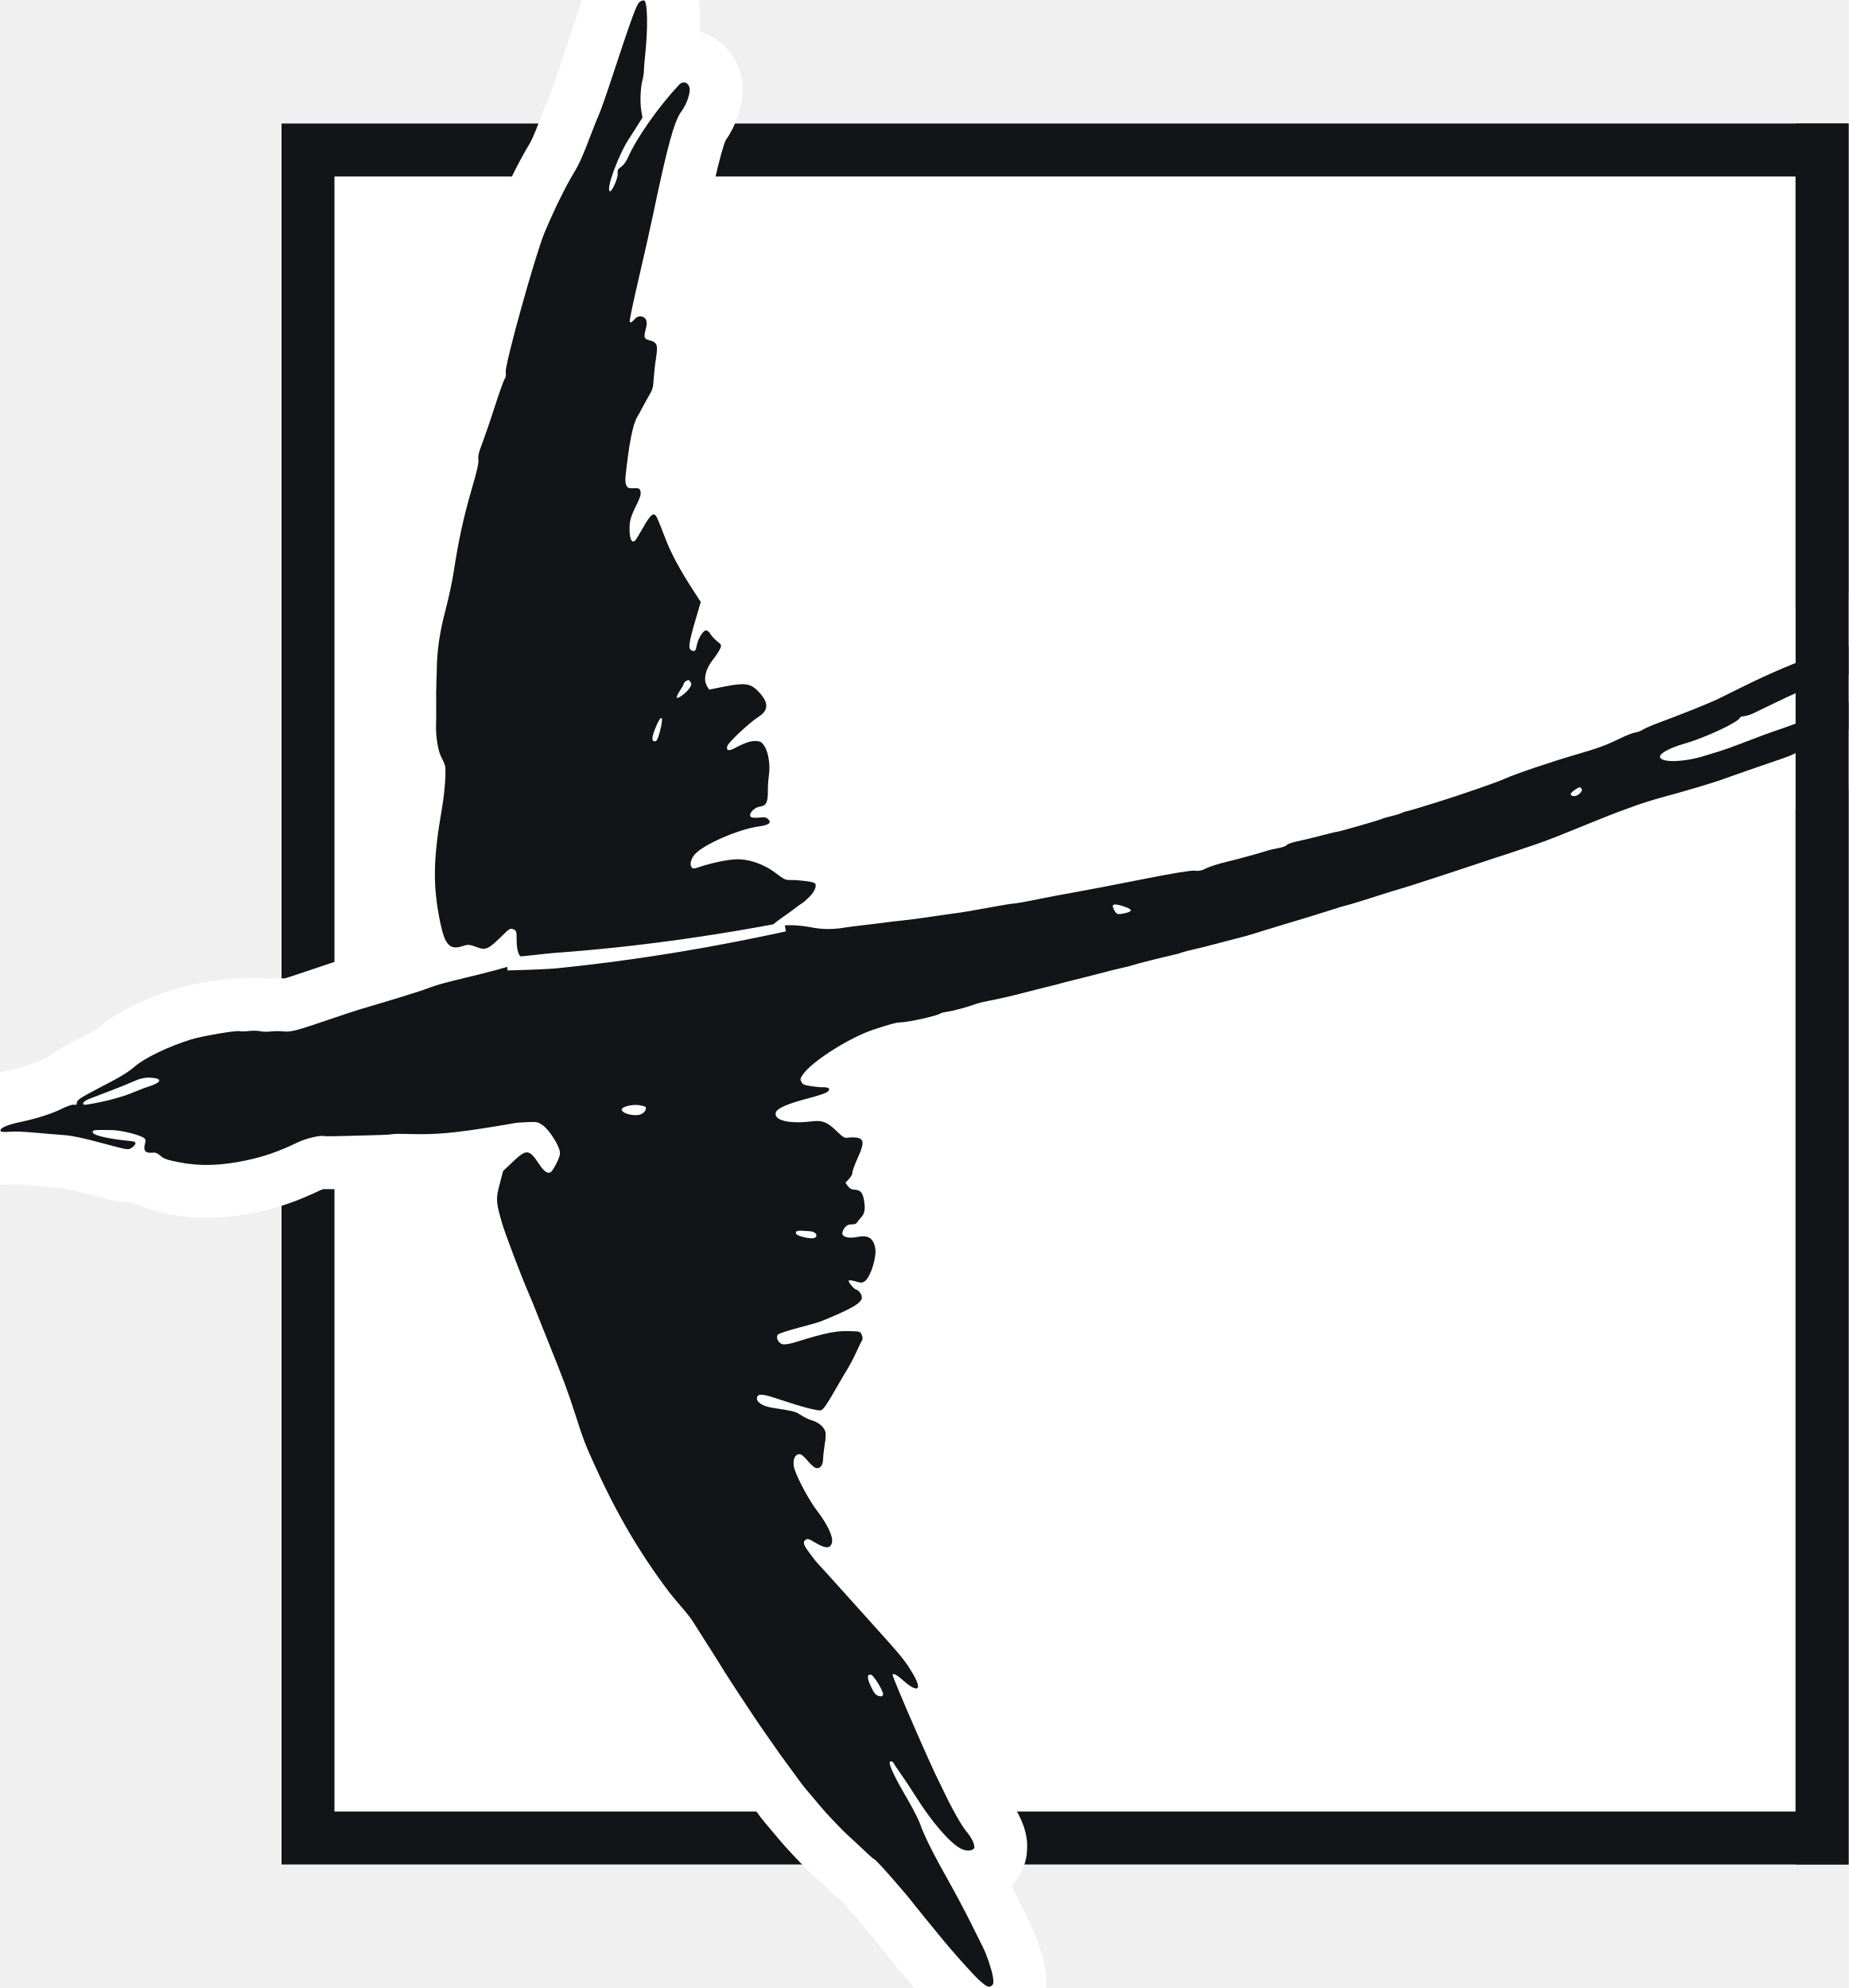
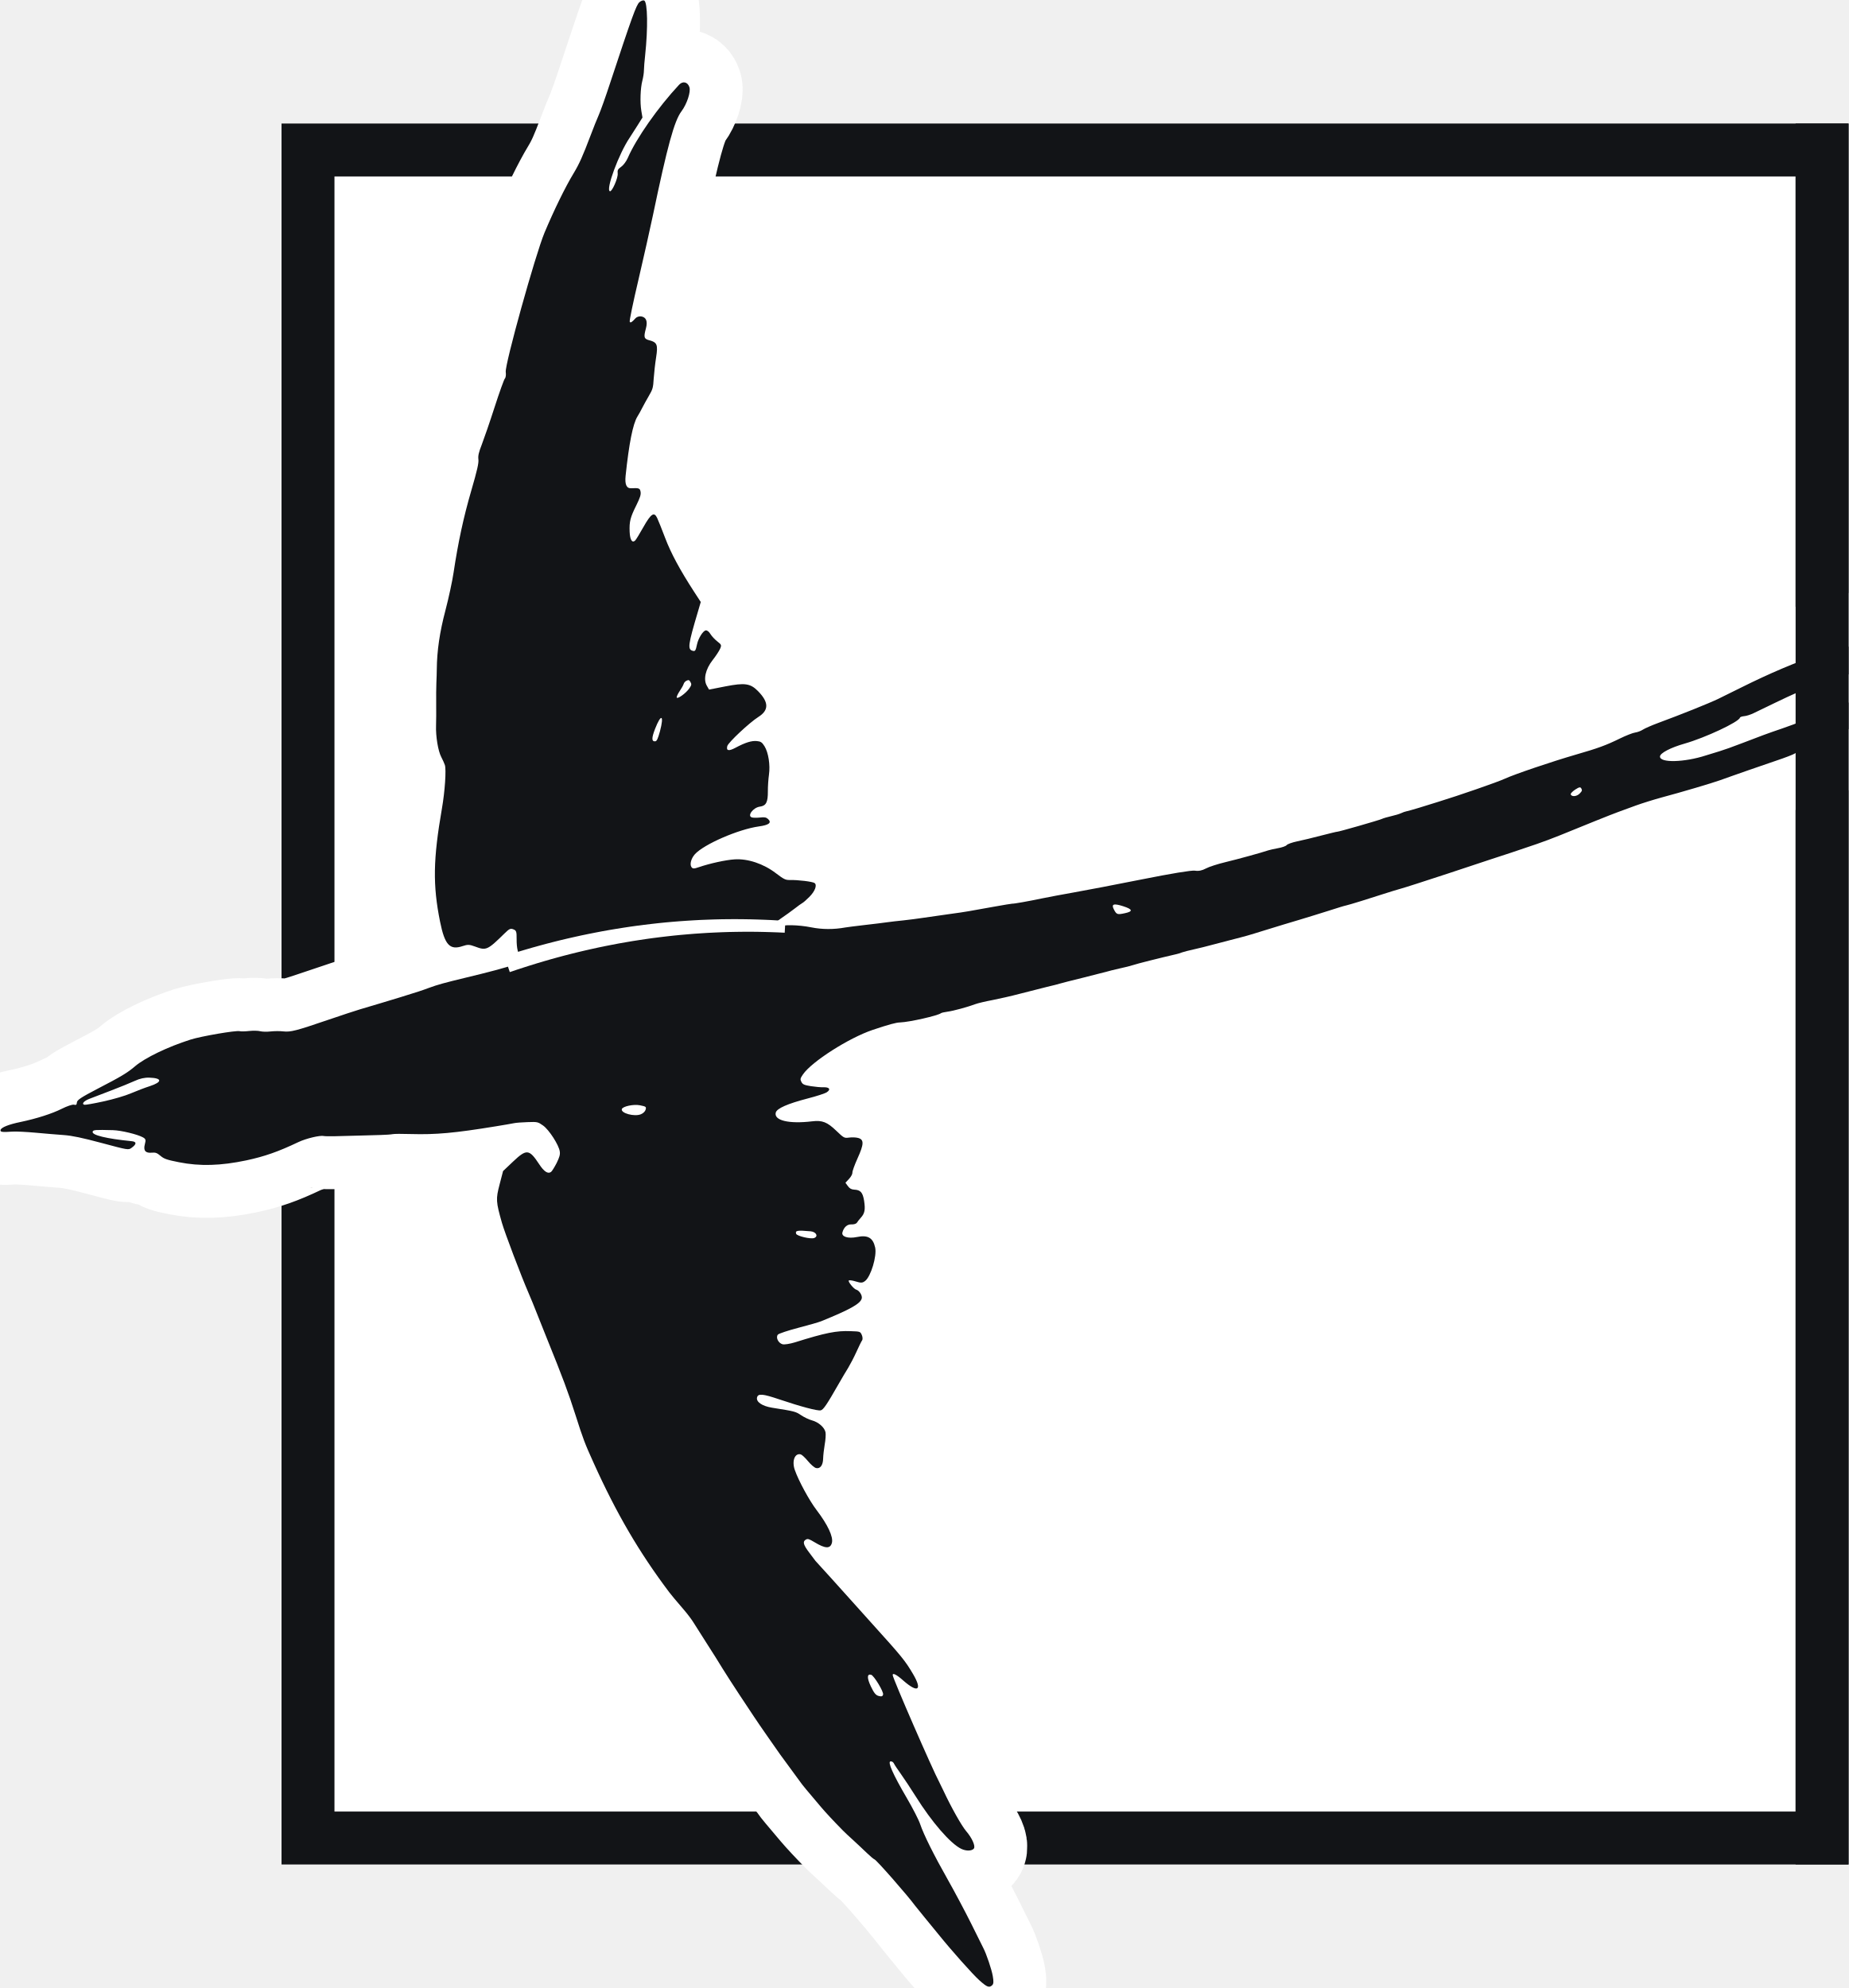
<svg xmlns="http://www.w3.org/2000/svg" viewBox="0 0 677.65 728.84" width="677.65" height="728.84" role="img" aria-label="The New Critic">
  <rect id="ground" x="0" y="0" width="677.65" height="728.84" fill="none" />
  <path id="field" fill="#FFFFFF" d="M112.91 54.99H667.95V673.85H112.91Z" />
  <path id="box" fill="none" stroke="#121417" stroke-width="19.4" d="M112.91 54.99H667.95V673.85H112.91Z" />
  <clipPath id="tuck">
    <rect x="0" y="0" width="677.65" height="728.84" />
  </clipPath>
  <path id="halo" clip-path="url(#tuck)" fill="none" stroke="#FFFFFF" stroke-width="38.8" stroke-linejoin="round" stroke-linecap="round" d="M359.00 726.00C356.58 723.83 348.80 715.09 344.07 709.22C343.00 707.89 340.69 705.09 338.96 702.98C337.22 700.85 335.62 698.90 335.43 698.62C332.87 695.09 321.30 681.88 320.58 681.69C320.30 681.61 319.03 680.55 317.78 679.34C316.56 678.15 314.35 676.10 312.92 674.77C311.45 673.47 309.75 671.85 309.09 671.19C305.80 667.86 302.60 664.43 300.90 662.41C296.07 656.73 293.99 654.22 293.50 653.47C293.19 653.02 291.54 650.75 289.81 648.43C288.10 646.10 286.34 643.73 285.94 643.15C285.56 642.57 283.60 639.77 281.58 636.92C279.58 634.08 277.24 630.64 276.35 629.29C275.47 627.95 273.05 624.28 270.98 621.19C268.91 618.05 266.20 613.85 264.93 611.80C263.70 609.75 261.08 605.58 259.13 602.57C257.18 599.51 255.00 596.09 254.29 594.94C253.60 593.80 251.93 591.58 250.59 590.04C247.77 586.78 246.16 584.83 245.34 583.76C234.33 569.15 225.97 554.86 217.59 536.26C214.44 529.35 213.70 527.37 211.00 518.87C208.34 510.52 206.32 505.12 200.40 490.49C198.67 486.20 196.87 481.63 196.36 480.36C195.87 479.07 194.70 476.23 193.76 474.04C191.09 467.90 185.04 451.95 184.00 448.31C181.80 440.55 181.74 439.62 183.14 434.25L184.42 429.33L188.04 425.90C193.05 421.16 193.98 421.24 197.67 426.84C199.45 429.56 200.90 430.50 202.02 429.64C202.36 429.38 203.26 427.93 204.04 426.42C205.09 424.26 205.38 423.32 205.21 422.17C204.90 419.81 201.30 414.22 199.10 412.65C197.18 411.30 197.02 411.26 193.41 411.39C191.35 411.45 189.08 411.63 188.37 411.79C187.63 411.94 184.65 412.47 181.76 412.93C166.58 415.41 159.80 416.02 150.59 415.76C147.43 415.66 144.42 415.67 143.87 415.81C143.33 415.93 141.36 416.06 139.51 416.11C137.66 416.16 134.78 416.25 133.12 416.29C124.19 416.58 119.37 416.66 118.74 416.49C117.35 416.15 112.23 417.36 109.35 418.73C102.04 422.21 97.07 423.96 90.33 425.41C80.90 427.40 73.28 427.62 65.62 426.10C61.07 425.20 60.12 424.85 58.81 423.73C57.54 422.66 57.00 422.48 55.69 422.59C53.33 422.84 52.48 421.81 53.10 419.51C53.53 417.87 53.43 417.56 52.39 416.97C50.37 415.86 44.33 414.40 41.40 414.34C34.86 414.17 34.15 414.22 33.96 414.91C33.63 416.15 38.91 417.45 48.25 418.38C50.13 418.56 50.13 419.45 48.26 420.80C47.07 421.67 47.00 421.65 37.30 419.05C30.11 417.13 26.43 416.35 23.32 416.13C21.02 415.97 16.38 415.58 13.01 415.27C9.63 414.96 5.83 414.78 4.57 414.87C0.72 415.14 0.00 415.02 0.21 414.25C0.45 413.33 3.25 412.21 7.53 411.34C13.43 410.10 19.01 408.32 22.65 406.50C24.56 405.54 26.57 404.86 27.12 405.00C27.90 405.22 28.13 405.03 28.19 404.18C28.26 403.28 29.66 402.35 35.75 399.17C44.35 394.72 46.72 393.31 49.54 390.89C53.21 387.79 61.45 383.81 69.83 381.14C73.76 379.89 86.55 377.70 87.86 378.05C88.34 378.18 89.90 378.15 91.35 377.98C92.80 377.83 94.61 377.86 95.36 378.06C96.11 378.27 97.85 378.31 99.21 378.15C100.58 378.00 102.68 377.98 103.88 378.13C106.54 378.42 108.49 377.93 120.22 373.92C125.23 372.21 130.50 370.47 131.98 370.04C135.65 368.97 143.96 366.47 146.97 365.54C153.39 363.55 154.57 363.17 157.34 362.14C160.33 361.03 163.10 360.27 170.45 358.50C179.02 356.45 185.23 354.80 189.02 353.51C191.13 352.79 192.02 351.52 190.93 350.72C189.94 350.00 189.36 347.60 189.39 344.29C189.41 341.54 189.28 341.13 188.19 340.71C187.15 340.29 186.69 340.51 185.04 342.13C178.68 348.37 178.26 348.57 174.14 347.02C172.10 346.26 171.45 346.23 169.56 346.87C164.88 348.43 163.04 346.43 161.32 337.89C158.61 324.45 158.78 315.00 162.01 296.39C163.10 290.12 163.64 282.10 163.08 280.46C162.84 279.78 162.26 278.46 161.75 277.51C160.60 275.34 159.70 269.92 159.85 265.95C159.90 264.30 159.94 260.76 159.90 258.14C159.87 255.49 159.90 252.00 159.97 250.35C160.05 248.72 160.11 246.48 160.12 245.38C160.18 238.62 161.19 231.73 163.27 223.85C164.46 219.33 165.82 213.03 166.29 209.83C167.95 198.80 169.92 189.64 172.76 179.89C174.94 172.39 175.55 169.72 175.37 168.40C175.21 167.10 175.50 165.82 176.63 162.95C177.42 160.90 179.55 154.75 181.31 149.28C183.08 143.81 184.77 139.09 185.08 138.78C185.41 138.44 185.54 137.41 185.40 136.38C185.04 133.63 196.25 93.38 199.61 85.31C203.11 76.99 207.17 68.67 210.28 63.53C212.35 60.10 213.59 57.34 216.51 49.63C217.50 46.98 218.85 43.62 219.51 42.13C220.16 40.66 222.01 35.49 223.59 30.66C231.69 6.14 233.25 1.83 234.38 0.83C234.96 0.30 235.77 0.00 236.17 0.21C237.41 0.81 237.57 10.30 236.50 20.29C236.26 22.31 236.08 24.75 236.06 25.72C236.06 26.67 235.79 28.42 235.48 29.57C234.76 32.34 234.58 37.50 235.10 40.62L235.52 43.10L233.54 46.25C232.46 47.98 231.25 49.87 230.85 50.45C226.88 56.29 221.92 69.67 223.60 70.12C224.37 70.32 226.59 65.27 226.44 63.64C226.31 62.37 226.48 62.02 227.74 61.13C228.54 60.56 229.58 59.18 230.11 57.96C233.30 50.62 241.26 39.30 248.97 31.05C250.32 29.62 252.11 30.04 252.73 31.96C253.30 33.65 251.82 38.14 249.81 40.82C247.18 44.33 244.66 53.52 239.37 78.86C238.35 83.71 235.96 94.38 234.05 102.55C232.11 110.74 230.68 117.67 230.85 117.96C231.14 118.47 231.61 118.18 233.03 116.62C233.43 116.18 234.32 115.90 235.01 115.99C236.88 116.28 237.49 117.75 236.79 120.39C235.90 123.68 236.06 124.23 238.08 124.77C240.89 125.52 241.24 126.37 240.53 130.98C240.17 133.22 239.79 136.73 239.64 138.77C239.45 142.12 239.28 142.73 237.89 145.09C237.06 146.50 235.98 148.49 235.48 149.45C234.99 150.44 234.18 151.91 233.66 152.73C232.01 155.43 230.59 162.55 229.34 174.44C229.02 177.62 229.66 179.08 231.38 179.00C234.28 178.86 234.61 179.00 234.83 180.33C235.00 181.36 234.65 182.43 233.30 185.19C231.05 189.68 230.67 191.20 230.82 194.96C230.95 197.95 231.74 199.20 232.85 198.16C233.14 197.88 234.49 195.69 235.81 193.32C238.65 188.28 239.80 187.52 240.92 189.93C241.32 190.74 242.62 194.03 243.84 197.23C245.96 202.82 249.28 208.98 254.45 216.95L256.89 220.70L255.89 224.12C252.20 236.50 252.01 238.08 253.93 238.60C254.85 238.84 255.02 238.59 255.53 236.19C256.00 233.99 257.74 231.22 258.73 231.12C259.26 231.05 259.90 231.57 260.47 232.50C260.97 233.31 262.12 234.51 263.00 235.19C264.48 236.33 264.56 236.54 263.97 237.88C263.61 238.68 262.39 240.56 261.22 242.04C258.61 245.37 257.78 249.11 259.12 251.41L259.93 252.82L265.93 251.64C273.02 250.26 275.07 250.54 277.84 253.34C281.88 257.44 281.93 260.37 277.99 262.86C274.75 264.91 266.98 272.19 266.62 273.51C266.16 275.28 267.13 275.47 269.64 274.13C273.24 272.21 275.55 271.50 277.47 271.69C278.90 271.82 279.37 272.16 280.27 273.60C281.69 275.90 282.40 280.45 281.89 284.03C281.66 285.63 281.48 288.38 281.49 290.13C281.52 294.11 280.84 295.42 278.59 295.72C276.06 296.05 273.76 299.19 275.68 299.70C276.19 299.83 277.53 299.84 278.64 299.72C280.24 299.52 280.89 299.65 281.56 300.27C282.99 301.62 281.92 302.48 278.15 302.99C270.67 304.05 258.11 309.50 254.76 313.15C253.37 314.70 252.77 316.88 253.48 317.89C253.93 318.53 254.40 318.54 256.10 317.95C260.15 316.56 266.00 315.27 269.28 315.06C274.17 314.74 279.95 316.69 284.46 320.16C287.37 322.37 287.97 322.66 289.59 322.63C292.51 322.56 297.87 323.21 298.61 323.74C299.63 324.48 298.76 326.79 296.66 328.86C295.65 329.89 294.51 330.87 294.16 331.05C293.80 331.23 292.55 332.14 291.36 333.07C290.17 333.99 287.86 335.66 286.25 336.75C284.64 337.88 283.26 339.04 283.17 339.33C282.96 340.12 284.65 340.44 285.56 339.79C286.77 338.93 292.60 339.02 297.43 339.99C301.39 340.78 305.67 340.80 309.88 340.03C310.46 339.91 313.62 339.53 316.89 339.14C320.18 338.78 323.91 338.30 325.20 338.12C326.49 337.94 329.18 337.62 331.18 337.43C333.17 337.22 336.56 336.78 338.71 336.45C340.88 336.11 345.00 335.54 347.87 335.14C350.75 334.76 354.04 334.27 355.20 334.05C356.37 333.85 360.37 333.13 364.10 332.46C367.82 331.79 370.98 331.27 371.10 331.30C371.46 331.40 377.07 330.41 381.84 329.40C384.32 328.89 389.68 327.88 393.73 327.17C397.79 326.46 408.96 324.32 418.54 322.41C429.47 320.23 436.74 319.03 438.02 319.20C439.41 319.42 440.65 319.16 442.08 318.40C443.20 317.78 446.44 316.75 449.23 316.08C453.66 315.02 462.51 312.59 464.99 311.74C465.44 311.57 467.01 311.25 468.49 310.96C469.96 310.70 471.41 310.20 471.67 309.84C471.94 309.47 473.66 308.85 475.51 308.46C477.35 308.09 481.36 307.12 484.43 306.31C487.50 305.52 490.09 304.89 490.21 304.93C490.55 305.02 505.30 300.79 506.50 300.26C507.13 299.97 508.72 299.51 510.05 299.21C511.37 298.92 512.99 298.43 513.62 298.13C514.25 297.83 515.13 297.51 515.55 297.45C515.98 297.38 518.00 296.81 520.03 296.20C522.07 295.56 525.26 294.58 527.16 293.99C534.88 291.62 549.01 286.72 551.68 285.48C555.24 283.84 568.92 279.20 577.66 276.67C585.88 274.30 588.75 273.24 593.82 270.76C596.05 269.67 598.58 268.67 599.44 268.56C600.31 268.44 601.56 267.96 602.26 267.50C602.94 267.05 605.44 265.95 607.84 265.06C616.30 261.94 626.49 257.85 629.88 256.22C631.76 255.29 635.54 253.43 638.26 252.08C659.49 241.50 676.39 235.93 686.75 236.12C691.09 236.20 691.84 236.37 695.83 237.93C705.26 241.62 705.17 241.57 705.11 242.57C704.99 243.95 703.83 244.07 701.02 242.98C698.81 242.13 697.94 242.08 694.45 242.53C692.24 242.83 688.97 243.63 687.23 244.30C685.45 245.00 681.96 246.09 679.42 246.75C669.36 249.39 662.21 252.11 651.08 257.49C647.64 259.16 643.92 260.95 642.80 261.49C641.69 262.02 640.16 262.51 639.37 262.56C638.60 262.63 637.90 262.86 637.84 263.12C637.41 264.70 625.19 270.44 617.53 272.63C612.43 274.08 608.61 276.08 608.54 277.31C608.34 279.75 617.41 279.55 625.44 276.93C626.71 276.51 628.93 275.83 630.36 275.42C631.81 274.99 635.52 273.68 638.61 272.47C645.03 269.98 648.28 268.78 653.39 267.05C655.39 266.39 659.35 264.90 662.21 263.75C665.07 262.60 668.69 261.23 670.25 260.67C673.74 259.44 680.53 256.33 683.35 254.68C686.28 252.95 688.48 251.12 690.25 248.94C692.73 245.86 694.49 245.71 694.97 248.50C695.56 252.06 693.09 255.67 687.63 259.25C685.94 260.34 682.34 263.19 679.64 265.59C675.57 269.15 673.90 270.25 670.31 271.76C663.50 274.59 663.27 274.67 660.96 275.17C659.77 275.43 658.39 275.92 657.92 276.27C657.41 276.62 654.28 277.83 650.94 278.94C647.60 280.06 643.11 281.61 640.97 282.37C638.83 283.13 636.08 284.09 634.87 284.51C633.66 284.92 631.69 285.62 630.49 286.07C627.75 287.06 616.30 290.46 609.23 292.34C606.32 293.13 602.00 294.48 599.65 295.33C597.29 296.20 594.39 297.25 593.18 297.70C590.97 298.49 580.90 302.54 572.01 306.18C569.38 307.25 565.51 308.70 563.42 309.41C554.45 312.47 552.91 312.97 547.07 314.86C546.01 315.20 538.57 317.65 530.54 320.34C522.49 322.99 514.79 325.47 513.41 325.83C512.02 326.22 509.28 327.06 507.30 327.70C502.73 329.21 494.27 331.82 493.53 331.94C493.20 332.00 492.21 332.28 491.31 332.56C490.40 332.86 488.30 333.52 486.65 334.03C484.99 334.52 482.76 335.23 481.71 335.57C480.65 335.89 478.24 336.64 476.35 337.21C472.09 338.47 469.63 339.22 463.63 341.07C457.00 343.13 457.40 343.01 450.88 344.69C447.60 345.52 444.20 346.43 443.29 346.67C442.40 346.93 439.99 347.52 437.93 347.99C435.86 348.44 433.80 348.98 433.34 349.16C432.87 349.37 432.00 349.64 431.42 349.77C425.13 351.22 416.61 353.37 415.49 353.78C414.69 354.05 412.37 354.66 410.34 355.08C408.30 355.54 406.27 356.05 405.83 356.20C405.36 356.34 401.48 357.34 397.17 358.41C392.88 359.45 389.01 360.46 388.53 360.61C388.10 360.77 385.90 361.32 383.69 361.84C381.48 362.38 377.11 363.49 374.00 364.30C370.85 365.14 366.27 366.17 363.81 366.65C361.34 367.11 358.55 367.77 357.62 368.11C354.77 369.18 349.51 370.62 347.36 370.90C346.22 371.05 345.14 371.30 344.94 371.46C343.85 372.35 333.35 374.73 330.00 374.84C328.42 374.88 325.84 375.60 319.89 377.59C311.17 380.53 297.57 389.22 294.36 393.89C293.36 395.37 293.27 395.67 293.78 396.65C294.25 397.56 294.78 397.81 297.27 398.21C298.86 398.46 300.95 398.65 301.88 398.61C304.06 398.54 304.64 399.41 303.12 400.42C302.53 400.86 299.35 401.88 296.09 402.72C288.69 404.65 284.81 406.36 284.39 407.88C283.62 410.78 289.17 412.12 297.70 411.10C301.43 410.65 303.24 411.36 306.54 414.53C309.38 417.25 309.49 417.29 311.28 417.06C312.30 416.91 313.80 416.98 314.57 417.19C316.80 417.78 316.74 419.45 314.34 424.73C313.26 427.12 312.43 429.44 312.48 429.92C312.52 430.40 311.98 431.42 311.25 432.20L309.93 433.62L310.81 434.83C311.44 435.72 312.10 436.08 313.09 436.14C315.46 436.24 316.27 437.15 316.77 440.22C317.27 443.50 317.01 444.85 315.57 446.44C314.99 447.08 314.33 447.91 314.11 448.30C313.86 448.66 313.00 448.94 312.15 448.89C310.61 448.79 309.34 449.91 308.82 451.83C308.40 453.40 310.88 454.18 314.12 453.52C318.13 452.68 320.04 453.78 320.83 457.39C321.50 460.51 319.25 467.98 317.16 469.61C316.16 470.38 315.64 470.41 313.61 469.78C312.32 469.38 311.18 469.25 311.12 469.51C310.96 470.09 313.03 472.57 313.84 472.79C315.02 473.10 316.20 474.97 315.90 476.05C315.39 477.98 311.71 480.05 301.04 484.39C300.26 484.72 296.52 485.80 292.73 486.78C288.96 487.76 285.56 488.90 285.19 489.27C284.28 490.26 285.28 492.40 286.87 492.83C287.53 493.01 289.59 492.69 291.44 492.12C302.60 488.62 306.62 487.81 311.84 488.03C315.35 488.15 315.35 488.15 315.94 489.45C316.25 490.18 316.30 491.06 316.02 491.42C315.76 491.78 314.82 493.72 313.93 495.68C313.03 497.66 311.68 500.23 310.96 501.43C310.21 502.62 308.65 505.25 307.49 507.29C303.06 515.04 301.83 516.85 300.86 517.06C299.73 517.33 293.56 515.69 285.63 513.02C279.62 510.99 277.92 510.83 277.53 512.30C277.10 513.94 279.37 515.50 283.01 516.09C291.41 517.42 291.66 517.49 293.68 518.85C294.80 519.60 296.56 520.44 297.61 520.72C300.05 521.37 302.30 523.35 302.63 525.13C302.77 525.91 302.64 527.92 302.33 529.58C302.04 531.29 301.78 533.57 301.75 534.72C301.71 537.21 300.64 538.61 299.11 538.20C298.52 538.04 297.21 536.92 296.18 535.66C295.16 534.43 293.98 533.32 293.55 533.21C291.37 532.63 290.22 535.62 291.36 538.90C292.73 542.85 296.69 550.13 299.34 553.61C303.44 558.98 305.55 563.46 304.96 565.66C304.37 567.86 302.55 567.80 298.62 565.42C296.57 564.19 296.14 564.04 295.40 564.46C294.17 565.17 294.48 566.35 296.65 569.21C297.68 570.59 298.72 571.95 298.92 572.23C299.14 572.49 300.14 573.61 301.17 574.71C302.19 575.82 306.22 580.24 310.08 584.57C313.95 588.90 318.26 593.68 319.64 595.21C330.71 607.47 331.75 608.74 334.69 613.70C338.22 619.68 336.52 620.85 331.14 616.13C328.69 613.94 327.19 613.19 327.25 614.12C327.31 615.41 341.93 648.95 344.36 653.44C344.61 653.89 345.29 655.29 345.87 656.54C348.77 662.74 352.54 669.41 354.19 671.34C356.33 673.81 357.66 676.82 357.02 677.70C356.33 678.64 354.18 678.69 352.40 677.83C348.44 675.93 341.62 668.08 335.61 658.47C333.87 655.71 331.45 652.06 330.25 650.37C329.04 648.71 327.89 646.96 327.68 646.49C327.47 646.04 326.93 645.69 326.46 645.76C325.29 645.87 327.35 650.51 332.41 659.17C334.59 662.90 336.82 667.22 337.33 668.79C338.64 672.66 342.35 680.11 347.55 689.29C349.96 693.55 353.77 700.72 356.02 705.23C358.25 709.75 360.25 713.77 360.46 714.16C361.61 716.35 363.51 722.00 363.93 724.40C364.30 726.51 364.25 727.34 363.71 727.83C362.63 728.84 361.84 728.55 359.00 726.00Z" />
  <path id="bird" clip-path="url(#tuck)" fill="#121417" fill-rule="evenodd" d="M359.00 726.00C356.58 723.83 348.80 715.09 344.07 709.22C343.00 707.89 340.69 705.09 338.96 702.98C337.22 700.85 335.62 698.90 335.43 698.62C332.87 695.09 321.30 681.88 320.58 681.69C320.30 681.61 319.03 680.55 317.78 679.34C316.56 678.15 314.35 676.10 312.92 674.77C311.45 673.47 309.75 671.85 309.09 671.19C305.80 667.86 302.60 664.43 300.90 662.41C296.07 656.73 293.99 654.22 293.50 653.47C293.19 653.02 291.54 650.75 289.81 648.43C288.10 646.10 286.34 643.73 285.94 643.15C285.56 642.57 283.60 639.77 281.58 636.92C279.58 634.08 277.24 630.64 276.35 629.29C275.47 627.95 273.05 624.28 270.98 621.19C268.91 618.05 266.20 613.85 264.93 611.80C263.70 609.75 261.08 605.58 259.13 602.57C257.18 599.51 255.00 596.09 254.29 594.94C253.60 593.80 251.93 591.58 250.59 590.04C247.77 586.78 246.16 584.83 245.34 583.76C234.33 569.15 225.97 554.86 217.59 536.26C214.44 529.35 213.70 527.37 211.00 518.87C208.34 510.52 206.32 505.12 200.40 490.49C198.67 486.20 196.87 481.63 196.36 480.36C195.87 479.07 194.70 476.23 193.76 474.04C191.09 467.90 185.04 451.95 184.00 448.31C181.80 440.55 181.74 439.62 183.14 434.25L184.42 429.33L188.04 425.90C193.05 421.16 193.98 421.24 197.67 426.84C199.45 429.56 200.90 430.50 202.02 429.64C202.36 429.38 203.26 427.93 204.04 426.42C205.09 424.26 205.38 423.32 205.21 422.17C204.90 419.81 201.30 414.22 199.10 412.65C197.18 411.30 197.02 411.26 193.41 411.39C191.35 411.45 189.08 411.63 188.37 411.79C187.63 411.94 184.65 412.47 181.76 412.93C166.58 415.41 159.80 416.02 150.59 415.76C147.43 415.66 144.42 415.67 143.87 415.81C143.33 415.93 141.36 416.06 139.51 416.11C137.66 416.16 134.78 416.25 133.12 416.29C124.19 416.58 119.37 416.66 118.74 416.49C117.35 416.15 112.23 417.36 109.35 418.73C102.04 422.21 97.07 423.96 90.33 425.41C80.90 427.40 73.28 427.62 65.62 426.10C61.07 425.20 60.12 424.85 58.81 423.73C57.54 422.66 57.00 422.48 55.69 422.59C53.33 422.84 52.48 421.81 53.10 419.51C53.53 417.87 53.43 417.56 52.39 416.97C50.37 415.86 44.33 414.40 41.40 414.34C34.86 414.17 34.15 414.22 33.96 414.91C33.63 416.15 38.91 417.45 48.25 418.38C50.13 418.56 50.13 419.45 48.26 420.80C47.07 421.67 47.00 421.65 37.30 419.05C30.11 417.13 26.43 416.35 23.32 416.13C21.02 415.97 16.38 415.58 13.01 415.27C9.63 414.96 5.83 414.78 4.57 414.87C0.72 415.14 0.00 415.02 0.21 414.25C0.45 413.33 3.25 412.21 7.53 411.34C13.43 410.10 19.01 408.32 22.65 406.50C24.56 405.54 26.57 404.86 27.12 405.00C27.90 405.22 28.13 405.03 28.19 404.18C28.26 403.28 29.66 402.35 35.75 399.17C44.35 394.72 46.72 393.31 49.54 390.89C53.21 387.79 61.45 383.81 69.83 381.14C73.76 379.89 86.55 377.70 87.86 378.05C88.34 378.18 89.90 378.15 91.35 377.98C92.80 377.83 94.61 377.86 95.36 378.06C96.11 378.27 97.85 378.31 99.21 378.15C100.58 378.00 102.68 377.98 103.88 378.13C106.54 378.42 108.49 377.93 120.22 373.92C125.23 372.21 130.50 370.47 131.98 370.04C135.65 368.97 143.96 366.47 146.97 365.54C153.39 363.55 154.57 363.17 157.34 362.14C160.33 361.03 163.10 360.27 170.45 358.50C179.02 356.45 185.23 354.80 189.02 353.51C191.13 352.79 192.02 351.52 190.93 350.72C189.94 350.00 189.36 347.60 189.39 344.29C189.41 341.54 189.28 341.13 188.19 340.71C187.15 340.29 186.69 340.51 185.04 342.13C178.68 348.37 178.26 348.57 174.14 347.02C172.10 346.26 171.45 346.23 169.56 346.87C164.88 348.43 163.04 346.43 161.32 337.89C158.61 324.45 158.78 315.00 162.01 296.39C163.10 290.12 163.64 282.10 163.08 280.46C162.84 279.78 162.26 278.46 161.75 277.51C160.60 275.34 159.70 269.92 159.85 265.95C159.90 264.30 159.94 260.76 159.90 258.14C159.87 255.49 159.90 252.00 159.97 250.35C160.05 248.72 160.11 246.48 160.12 245.38C160.18 238.62 161.19 231.73 163.27 223.85C164.46 219.33 165.82 213.03 166.29 209.83C167.95 198.80 169.92 189.64 172.76 179.89C174.94 172.39 175.55 169.72 175.37 168.40C175.21 167.10 175.50 165.82 176.63 162.95C177.42 160.90 179.55 154.75 181.31 149.28C183.08 143.81 184.77 139.09 185.08 138.78C185.41 138.44 185.54 137.41 185.40 136.38C185.04 133.63 196.25 93.38 199.61 85.31C203.11 76.99 207.17 68.67 210.28 63.53C212.35 60.10 213.59 57.34 216.51 49.63C217.50 46.98 218.85 43.62 219.51 42.13C220.16 40.66 222.01 35.49 223.59 30.66C231.69 6.14 233.25 1.83 234.38 0.83C234.96 0.30 235.77 0.00 236.17 0.21C237.41 0.81 237.57 10.30 236.50 20.29C236.26 22.31 236.08 24.75 236.06 25.72C236.06 26.67 235.79 28.42 235.48 29.57C234.76 32.34 234.58 37.50 235.10 40.62L235.52 43.10L233.54 46.25C232.46 47.98 231.25 49.87 230.85 50.45C226.88 56.29 221.92 69.67 223.60 70.12C224.37 70.32 226.59 65.27 226.44 63.64C226.31 62.37 226.48 62.02 227.74 61.13C228.54 60.56 229.58 59.18 230.11 57.96C233.30 50.62 241.26 39.30 248.97 31.05C250.32 29.62 252.11 30.04 252.73 31.96C253.30 33.65 251.82 38.14 249.81 40.82C247.18 44.33 244.66 53.52 239.37 78.86C238.35 83.71 235.96 94.38 234.05 102.55C232.11 110.74 230.68 117.67 230.85 117.96C231.14 118.47 231.61 118.18 233.03 116.62C233.43 116.18 234.32 115.90 235.01 115.99C236.88 116.28 237.49 117.75 236.79 120.39C235.90 123.68 236.06 124.23 238.08 124.77C240.89 125.52 241.24 126.37 240.53 130.98C240.17 133.22 239.79 136.73 239.64 138.77C239.45 142.12 239.28 142.73 237.89 145.09C237.06 146.50 235.98 148.49 235.48 149.45C234.99 150.44 234.18 151.91 233.66 152.73C232.01 155.43 230.59 162.55 229.34 174.44C229.02 177.62 229.66 179.08 231.38 179.00C234.28 178.86 234.61 179.00 234.83 180.33C235.00 181.36 234.65 182.43 233.30 185.19C231.05 189.68 230.67 191.20 230.82 194.96C230.95 197.95 231.74 199.20 232.85 198.16C233.14 197.88 234.49 195.69 235.81 193.32C238.65 188.28 239.80 187.52 240.92 189.93C241.32 190.74 242.62 194.03 243.84 197.23C245.96 202.82 249.28 208.98 254.45 216.95L256.89 220.70L255.89 224.12C252.20 236.50 252.01 238.08 253.93 238.60C254.85 238.84 255.02 238.59 255.53 236.19C256.00 233.99 257.74 231.22 258.73 231.12C259.26 231.05 259.90 231.57 260.47 232.50C260.97 233.31 262.12 234.51 263.00 235.19C264.48 236.33 264.56 236.54 263.97 237.88C263.61 238.68 262.39 240.56 261.22 242.04C258.61 245.37 257.78 249.11 259.12 251.41L259.93 252.82L265.93 251.64C273.02 250.26 275.07 250.54 277.84 253.34C281.88 257.44 281.93 260.37 277.99 262.86C274.75 264.91 266.98 272.19 266.62 273.51C266.16 275.28 267.13 275.47 269.64 274.13C273.24 272.21 275.55 271.50 277.47 271.69C278.90 271.82 279.37 272.16 280.27 273.60C281.69 275.90 282.40 280.45 281.89 284.03C281.66 285.63 281.48 288.38 281.49 290.13C281.52 294.11 280.84 295.42 278.59 295.72C276.06 296.05 273.76 299.19 275.68 299.70C276.19 299.83 277.53 299.84 278.64 299.72C280.24 299.52 280.89 299.65 281.56 300.27C282.99 301.62 281.92 302.48 278.15 302.99C270.67 304.05 258.11 309.50 254.76 313.15C253.37 314.70 252.77 316.88 253.48 317.89C253.93 318.53 254.40 318.54 256.10 317.95C260.15 316.56 266.00 315.27 269.28 315.06C274.17 314.74 279.95 316.69 284.46 320.16C287.37 322.37 287.97 322.66 289.59 322.63C292.51 322.56 297.87 323.21 298.61 323.74C299.63 324.48 298.76 326.79 296.66 328.86C295.65 329.89 294.51 330.87 294.16 331.05C293.80 331.23 292.55 332.14 291.36 333.07C290.17 333.99 287.86 335.66 286.25 336.75C284.64 337.88 283.26 339.04 283.17 339.33C282.96 340.12 284.65 340.44 285.56 339.79C286.77 338.93 292.60 339.02 297.43 339.99C301.39 340.78 305.67 340.80 309.88 340.03C310.46 339.91 313.62 339.53 316.89 339.14C320.18 338.78 323.91 338.30 325.20 338.12C326.49 337.94 329.18 337.62 331.18 337.43C333.17 337.22 336.56 336.78 338.71 336.45C340.88 336.11 345.00 335.54 347.87 335.14C350.75 334.76 354.04 334.27 355.20 334.05C356.37 333.85 360.37 333.13 364.10 332.46C367.82 331.79 370.98 331.27 371.10 331.30C371.46 331.40 377.07 330.41 381.84 329.40C384.32 328.89 389.68 327.88 393.73 327.17C397.79 326.46 408.96 324.32 418.54 322.41C429.47 320.23 436.74 319.03 438.02 319.20C439.41 319.42 440.65 319.16 442.08 318.40C443.20 317.78 446.44 316.75 449.23 316.08C453.66 315.02 462.51 312.59 464.99 311.74C465.44 311.57 467.01 311.25 468.49 310.96C469.96 310.70 471.41 310.20 471.67 309.84C471.94 309.47 473.66 308.85 475.51 308.46C477.35 308.09 481.36 307.12 484.43 306.31C487.50 305.52 490.09 304.89 490.21 304.93C490.55 305.02 505.30 300.79 506.50 300.26C507.13 299.97 508.72 299.51 510.05 299.21C511.37 298.92 512.99 298.43 513.62 298.13C514.25 297.83 515.13 297.51 515.55 297.45C515.98 297.38 518.00 296.81 520.03 296.20C522.07 295.56 525.26 294.58 527.16 293.99C534.88 291.62 549.01 286.72 551.68 285.48C555.24 283.84 568.92 279.20 577.66 276.67C585.88 274.30 588.75 273.24 593.82 270.76C596.05 269.67 598.58 268.67 599.44 268.56C600.31 268.44 601.56 267.96 602.26 267.50C602.94 267.05 605.44 265.95 607.84 265.06C616.30 261.94 626.49 257.85 629.88 256.22C631.76 255.29 635.54 253.43 638.26 252.08C659.49 241.50 676.39 235.93 686.75 236.12C691.09 236.20 691.84 236.37 695.83 237.93C705.26 241.62 705.17 241.57 705.11 242.57C704.99 243.95 703.83 244.07 701.02 242.98C698.81 242.13 697.94 242.08 694.45 242.53C692.24 242.83 688.97 243.63 687.23 244.30C685.45 245.00 681.96 246.09 679.42 246.75C669.36 249.39 662.21 252.11 651.08 257.49C647.64 259.16 643.92 260.95 642.80 261.49C641.69 262.02 640.16 262.51 639.37 262.56C638.60 262.63 637.90 262.86 637.84 263.12C637.41 264.70 625.19 270.44 617.53 272.63C612.43 274.08 608.61 276.08 608.54 277.31C608.34 279.75 617.41 279.55 625.44 276.93C626.71 276.51 628.93 275.83 630.36 275.42C631.81 274.99 635.52 273.68 638.61 272.47C645.03 269.98 648.28 268.78 653.39 267.05C655.39 266.39 659.35 264.90 662.21 263.75C665.07 262.60 668.69 261.23 670.25 260.67C673.74 259.44 680.53 256.33 683.35 254.68C686.28 252.95 688.48 251.12 690.25 248.94C692.73 245.86 694.49 245.71 694.97 248.50C695.56 252.06 693.09 255.67 687.63 259.25C685.94 260.34 682.34 263.19 679.64 265.59C675.57 269.15 673.90 270.25 670.31 271.76C663.50 274.59 663.27 274.67 660.96 275.17C659.77 275.43 658.39 275.92 657.92 276.27C657.41 276.62 654.28 277.83 650.94 278.94C647.60 280.06 643.11 281.61 640.97 282.37C638.83 283.13 636.08 284.09 634.87 284.51C633.66 284.92 631.69 285.62 630.49 286.07C627.75 287.06 616.30 290.46 609.23 292.34C606.32 293.13 602.00 294.48 599.65 295.33C597.29 296.20 594.39 297.25 593.18 297.70C590.97 298.49 580.90 302.54 572.01 306.18C569.38 307.25 565.51 308.70 563.42 309.41C554.45 312.47 552.91 312.97 547.07 314.86C546.01 315.20 538.57 317.65 530.54 320.34C522.49 322.99 514.79 325.47 513.41 325.83C512.02 326.22 509.28 327.06 507.30 327.70C502.73 329.21 494.27 331.82 493.53 331.94C493.20 332.00 492.21 332.28 491.31 332.56C490.40 332.86 488.30 333.52 486.65 334.03C484.99 334.52 482.76 335.23 481.71 335.57C480.65 335.89 478.24 336.64 476.35 337.21C472.09 338.47 469.63 339.22 463.63 341.07C457.00 343.13 457.40 343.01 450.88 344.69C447.60 345.52 444.20 346.43 443.29 346.67C442.40 346.93 439.99 347.52 437.93 347.99C435.86 348.44 433.80 348.98 433.34 349.16C432.87 349.37 432.00 349.64 431.42 349.77C425.13 351.22 416.61 353.37 415.49 353.78C414.69 354.05 412.37 354.66 410.34 355.08C408.30 355.54 406.27 356.05 405.83 356.20C405.36 356.34 401.48 357.34 397.17 358.41C392.88 359.45 389.01 360.46 388.53 360.61C388.10 360.77 385.90 361.32 383.69 361.84C381.48 362.38 377.11 363.49 374.00 364.30C370.85 365.14 366.27 366.17 363.81 366.65C361.34 367.11 358.55 367.77 357.62 368.11C354.77 369.18 349.51 370.62 347.36 370.90C346.22 371.05 345.14 371.30 344.94 371.46C343.85 372.35 333.35 374.73 330.00 374.84C328.42 374.88 325.84 375.60 319.89 377.59C311.17 380.53 297.57 389.22 294.36 393.89C293.36 395.37 293.27 395.67 293.78 396.65C294.25 397.56 294.78 397.81 297.27 398.21C298.86 398.46 300.95 398.65 301.88 398.61C304.06 398.54 304.64 399.41 303.12 400.42C302.53 400.86 299.35 401.88 296.09 402.72C288.69 404.65 284.81 406.36 284.39 407.88C283.62 410.78 289.17 412.12 297.70 411.10C301.43 410.65 303.24 411.36 306.54 414.53C309.38 417.25 309.49 417.29 311.28 417.06C312.30 416.91 313.80 416.98 314.57 417.19C316.80 417.78 316.74 419.45 314.34 424.73C313.26 427.12 312.43 429.44 312.48 429.92C312.52 430.40 311.98 431.42 311.25 432.20L309.93 433.62L310.81 434.83C311.44 435.72 312.10 436.08 313.09 436.14C315.46 436.24 316.27 437.15 316.77 440.22C317.27 443.50 317.01 444.85 315.57 446.44C314.99 447.08 314.33 447.91 314.11 448.30C313.86 448.66 313.00 448.94 312.15 448.89C310.61 448.79 309.34 449.91 308.82 451.83C308.40 453.40 310.88 454.18 314.12 453.52C318.13 452.68 320.04 453.78 320.83 457.39C321.50 460.51 319.25 467.98 317.16 469.61C316.16 470.38 315.64 470.41 313.61 469.78C312.32 469.38 311.18 469.25 311.12 469.51C310.96 470.09 313.03 472.57 313.84 472.79C315.02 473.10 316.20 474.97 315.90 476.05C315.39 477.98 311.71 480.05 301.04 484.39C300.26 484.72 296.52 485.80 292.73 486.78C288.96 487.76 285.56 488.90 285.19 489.27C284.28 490.26 285.28 492.40 286.87 492.83C287.53 493.01 289.59 492.69 291.44 492.12C302.60 488.62 306.62 487.81 311.84 488.03C315.35 488.15 315.35 488.15 315.94 489.45C316.25 490.18 316.30 491.06 316.02 491.42C315.76 491.78 314.82 493.72 313.93 495.68C313.03 497.66 311.68 500.23 310.96 501.43C310.21 502.62 308.65 505.25 307.49 507.29C303.06 515.04 301.83 516.85 300.86 517.06C299.73 517.33 293.56 515.69 285.63 513.02C279.62 510.99 277.92 510.83 277.53 512.30C277.10 513.94 279.37 515.50 283.01 516.09C291.41 517.42 291.66 517.49 293.68 518.85C294.80 519.60 296.56 520.44 297.61 520.72C300.05 521.37 302.30 523.35 302.63 525.13C302.77 525.91 302.64 527.92 302.33 529.58C302.04 531.29 301.78 533.57 301.75 534.72C301.71 537.21 300.64 538.61 299.11 538.20C298.52 538.04 297.21 536.92 296.18 535.66C295.16 534.43 293.98 533.32 293.55 533.21C291.37 532.63 290.22 535.62 291.36 538.90C292.73 542.85 296.69 550.13 299.34 553.61C303.44 558.98 305.55 563.46 304.96 565.66C304.37 567.86 302.55 567.80 298.62 565.42C296.57 564.19 296.14 564.04 295.40 564.46C294.17 565.17 294.48 566.35 296.65 569.21C297.68 570.59 298.72 571.95 298.92 572.23C299.14 572.49 300.14 573.61 301.17 574.71C302.19 575.82 306.22 580.24 310.08 584.57C313.95 588.90 318.26 593.68 319.64 595.21C330.71 607.47 331.75 608.74 334.69 613.70C338.22 619.68 336.52 620.85 331.14 616.13C328.69 613.94 327.19 613.19 327.25 614.12C327.31 615.41 341.93 648.95 344.36 653.44C344.61 653.89 345.29 655.29 345.87 656.54C348.77 662.74 352.54 669.41 354.19 671.34C356.33 673.81 357.66 676.82 357.02 677.70C356.33 678.64 354.18 678.69 352.40 677.83C348.44 675.93 341.62 668.08 335.61 658.47C333.87 655.71 331.45 652.06 330.25 650.37C329.04 648.71 327.89 646.96 327.68 646.49C327.47 646.04 326.93 645.69 326.46 645.76C325.29 645.87 327.35 650.51 332.41 659.17C334.59 662.90 336.82 667.22 337.33 668.79C338.64 672.66 342.35 680.11 347.55 689.29C349.96 693.55 353.77 700.72 356.02 705.23C358.25 709.75 360.25 713.77 360.46 714.16C361.61 716.35 363.51 722.00 363.93 724.40C364.30 726.51 364.25 727.34 363.71 727.83C362.63 728.84 361.84 728.55 359.00 726.00ZM323.73 621.25C324.00 620.25 320.39 614.29 319.34 614.00C317.82 613.59 317.78 615.18 319.24 618.26C320.43 620.74 321.05 621.50 322.13 621.78C323.15 622.05 323.55 621.94 323.73 621.25ZM37.92 403.80C41.46 403.04 46.00 401.71 48.03 400.82C50.08 399.95 53.17 398.76 54.91 398.21C59.58 396.67 59.52 395.24 54.76 395.09C53.07 395.02 51.23 395.42 49.42 396.27C47.90 396.96 44.02 398.55 40.79 399.78C37.54 401.02 33.96 402.40 32.80 402.84C30.73 403.64 29.80 404.73 30.94 405.03C31.25 405.12 34.40 404.58 37.92 403.80ZM298.46 453.88C300.10 453.26 299.17 451.60 297.15 451.42C292.29 450.99 291.47 451.12 291.85 452.32C292.09 453.16 297.23 454.37 298.46 453.88ZM234.91 408.52C235.77 408.19 236.50 407.48 236.68 406.82C236.96 405.78 236.85 405.67 234.60 405.22C232.28 404.75 228.22 405.61 227.95 406.64C227.55 408.12 232.54 409.48 234.91 408.52ZM412.32 334.81C415.42 334.15 415.27 333.38 411.77 332.25C408.19 331.11 407.29 331.44 408.38 333.50C409.32 335.28 409.62 335.39 412.32 334.81ZM241.93 268.12C243.53 262.04 242.38 261.46 240.13 267.24C238.83 270.61 238.84 271.91 240.22 271.78C240.78 271.72 241.20 270.79 241.93 268.12ZM252.68 252.40C253.51 251.20 253.58 250.84 253.12 250.06C252.69 249.29 252.44 249.20 251.71 249.54C251.22 249.75 250.73 250.31 250.61 250.77C250.49 251.22 249.82 252.40 249.15 253.38C248.48 254.38 247.99 255.43 248.08 255.71C248.30 256.43 251.44 254.18 252.68 252.40ZM579.09 290.93C579.97 290.04 580.07 289.71 579.70 289.08C579.34 288.44 578.93 288.53 577.44 289.49C576.46 290.15 575.71 290.92 575.81 291.20C576.10 292.21 578.02 292.04 579.09 290.93Z" />
-   <path id="vein" fill="#FFFFFF" d="M185.77 351.14L188.21 350.90L190.65 350.66L193.10 350.41L195.55 350.16L198.00 349.89L200.46 349.62L202.93 349.38L205.41 349.20L207.90 349.00L210.38 348.80L212.88 348.59L215.38 348.37L217.88 348.14L220.39 347.90L222.91 347.65L225.43 347.39L227.95 347.12L230.48 346.83L233.02 346.54L235.56 346.24L238.10 345.93L240.66 345.61L243.21 345.28L245.77 344.94L248.34 344.59L250.91 344.23L253.49 343.85L256.07 343.47L258.65 343.08L261.25 342.68L263.84 342.27L266.45 341.85L269.05 341.42L271.66 340.98L274.28 340.52L276.90 340.06L279.53 339.59L282.16 339.11L284.80 338.62L287.45 338.12L288.13 341.45L285.49 342.02L282.85 342.59L280.22 343.14L277.60 343.68L274.97 344.21L272.36 344.74L269.74 345.25L267.14 345.75L264.53 346.24L261.93 346.72L259.34 347.20L256.75 347.66L254.17 348.11L251.58 348.55L249.01 348.99L246.44 349.41L243.87 349.82L241.31 350.22L238.75 350.61L236.20 351.00L233.65 351.37L231.10 351.73L228.56 352.08L226.03 352.43L223.50 352.76L220.97 353.08L218.45 353.39L215.93 353.70L213.42 353.99L210.91 354.27L208.41 354.54L205.91 354.81L203.42 355.06L200.92 355.23L198.43 355.35L195.94 355.46L193.46 355.56L190.98 355.64L188.51 355.71L186.04 355.77Z" />
+   <path id="vein" fill="#FFFFFF" d="M184.93 350.52L187.47 349.71L190.03 348.92L192.58 348.16L195.13 347.42L197.69 346.71L200.24 346.02L202.80 345.36L205.36 344.72L207.92 344.11L210.48 343.53L213.05 342.96L215.61 342.43L218.18 341.92L220.74 341.43L223.31 340.97L225.88 340.54L228.45 340.13L231.02 339.74L233.60 339.38L236.17 339.05L238.75 338.74L241.33 338.45L243.90 338.19L246.48 337.96L249.06 337.75L251.65 337.57L254.23 337.41L256.81 337.27L259.40 337.17L261.99 337.08L264.57 337.02L267.16 336.99L269.75 336.98L272.34 337.00L274.94 337.04L277.53 337.11L280.13 337.20L282.72 337.31L285.32 337.46L287.91 337.62L287.66 341.95L285.10 341.83L282.54 341.74L279.99 341.67L277.43 341.62L274.88 341.60L272.33 341.61L269.79 341.64L267.24 341.69L264.70 341.77L262.16 341.88L259.62 342.00L257.09 342.16L254.55 342.33L252.02 342.54L249.49 342.76L246.96 343.01L244.44 343.29L241.91 343.59L239.39 343.91L236.87 344.26L234.35 344.64L231.84 345.03L229.33 345.46L226.81 345.90L224.30 346.38L221.80 346.87L219.29 347.39L216.79 347.94L214.28 348.51L211.78 349.10L209.28 349.72L206.79 350.36L204.29 351.03L201.80 351.72L199.31 352.44L196.82 353.18L194.33 353.95L191.85 354.74L189.36 355.55L186.88 356.39Z" />
  <path id="side" fill="#121417" d="M658.25 45.29H677.65V683.55H658.25Z" />
</svg>
